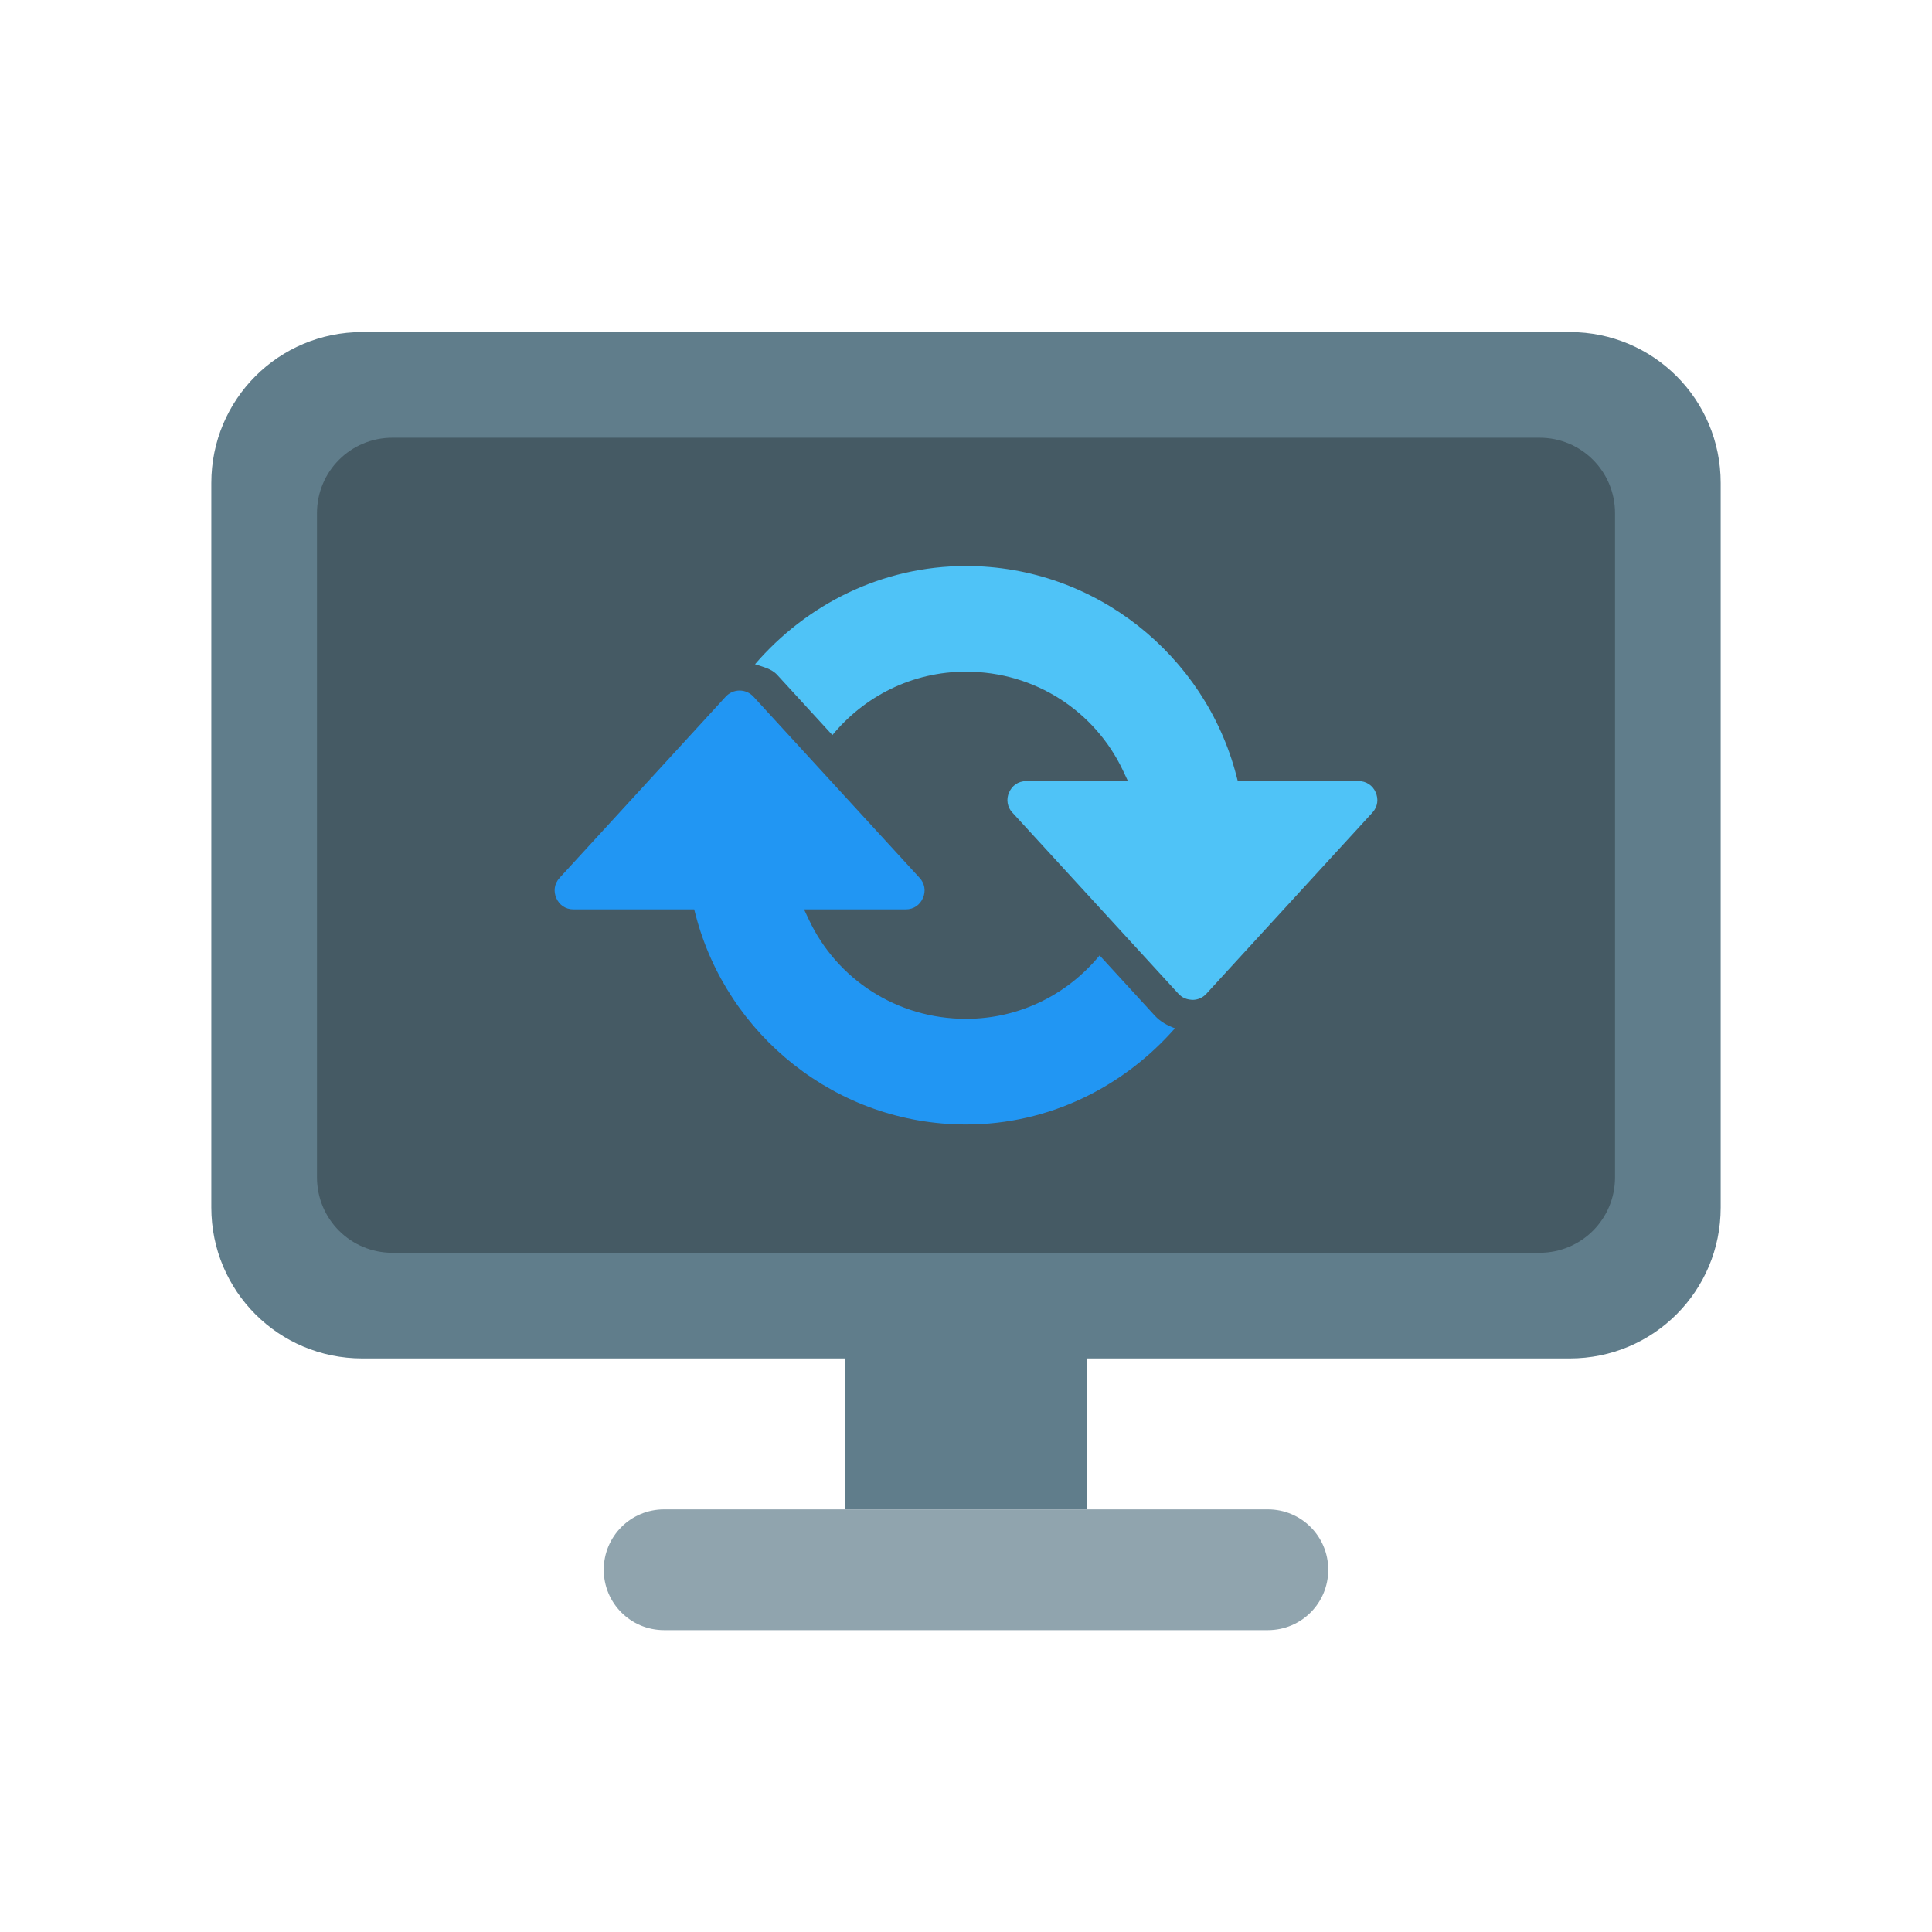
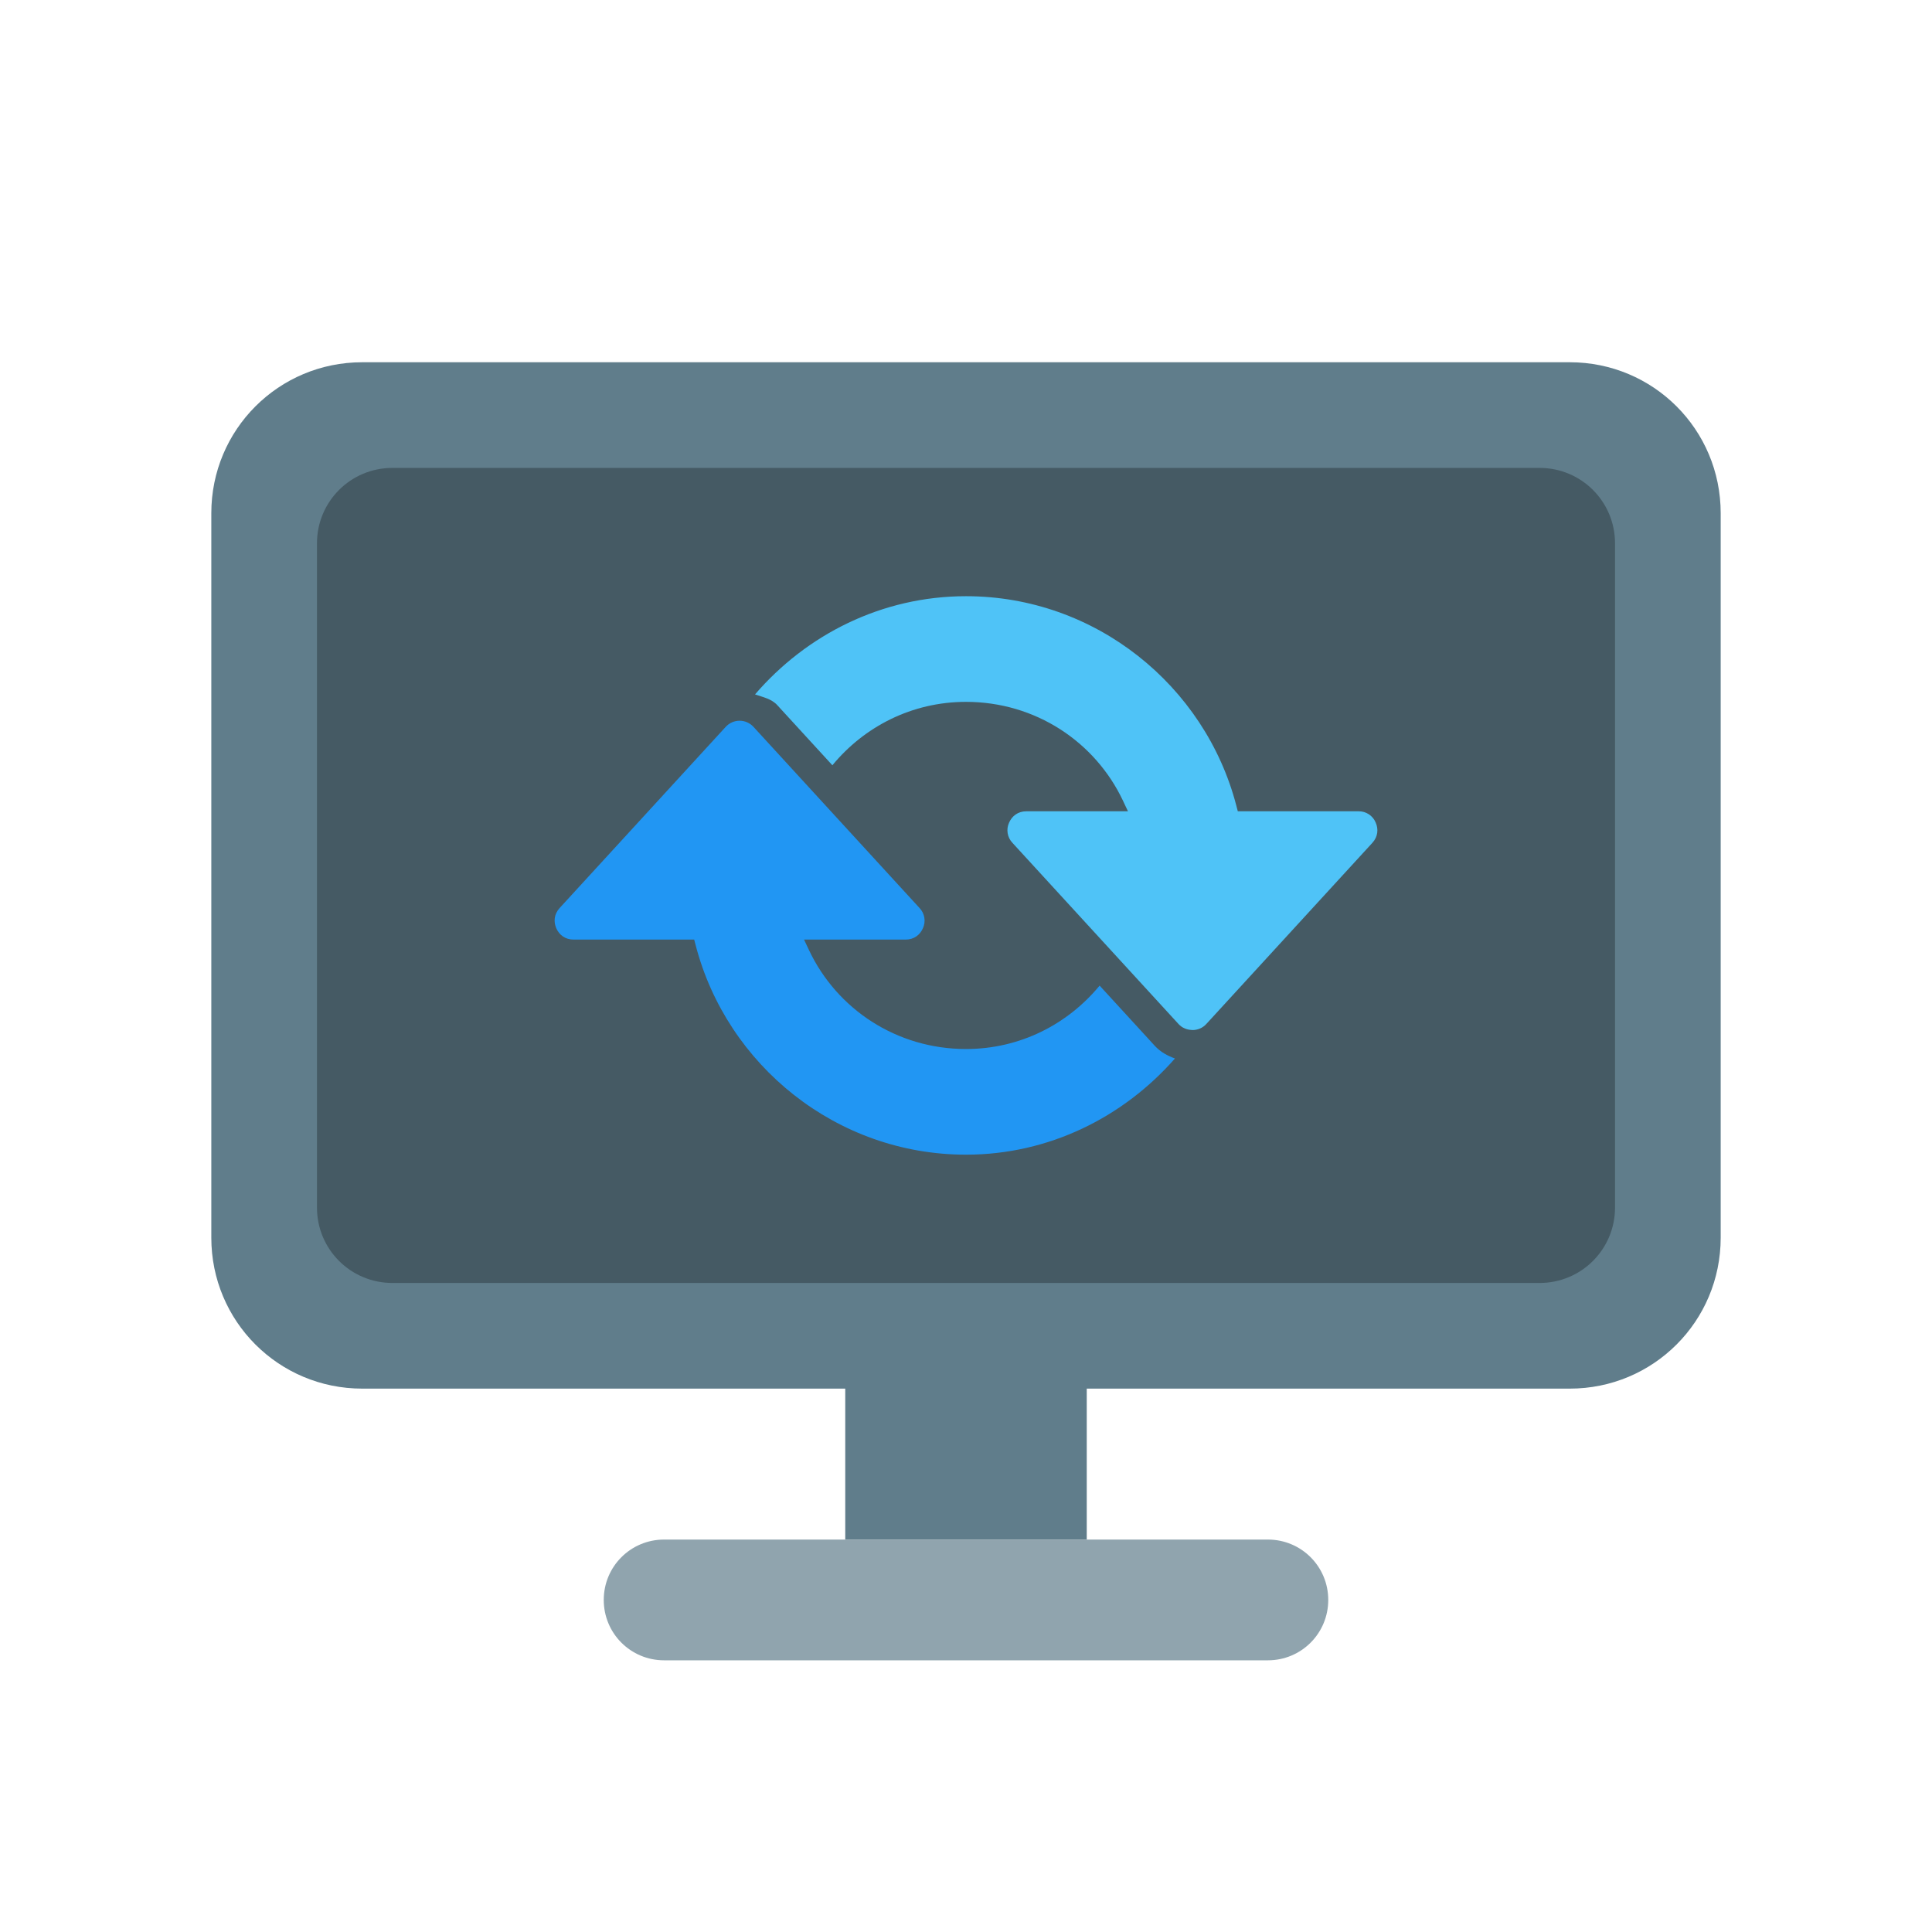
<svg xmlns="http://www.w3.org/2000/svg" viewBox="0 0 128 128">
-   <path fill="#607d8b" d="M24 22c-5.54 0-10 4.46-10 10v48c0 5.54 4.46 10 10 10h32v10h16V90h32c5.54 0 10-4.46 10-10V32c0-5.54-4.46-10-10-10z" />
-   <path fill="#455a64" d="M26 29h76c2.77 0 5 2.23 5 5v44c0 2.77-2.23 5-5 5H26c-2.77 0-5-2.23-5-5V34c0-2.77 2.23-5 5-5" />
-   <path fill="#90a4ae" d="M44 100h40c2.216 0 4 1.784 4 4s-1.784 4-4 4H44c-2.216 0-4-1.784-4-4s1.784-4 4-4" />
-   <path fill="#4fc3f7" d="M64 37.5c-5.588 0-10.575 2.554-13.977 6.506.524.183 1.089.291 1.471.709l3.654 3.986C57.251 46.15 60.407 44.5 64 44.5c4.608 0 8.555 2.653 10.393 6.535l.337.715H68c-.563 0-.954.318-1.143.746a1.21 1.21 0 0 0 .223 1.348l11 12q.084.09.191.168l.002.002.057.039h.002l.002.002.037.021h.002q.245.14.54.16h.001l.13.008c.324-.012.637-.14.876-.4l11-12c.38-.415.41-.92.223-1.348A1.21 1.21 0 0 0 90 51.75h-7.992l-.098-.375C79.842 43.424 72.577 37.5 64 37.5" overflow="visible" />
-   <path fill="#2196f3" d="M49 45.75a1.25 1.25 0 0 0-.92.406l-11 12c-.38.415-.41.92-.223 1.348.189.428.58.745 1.143.746h7.992l.098.375C48.158 68.576 55.423 74.5 64 74.5c5.521 0 10.445-2.502 13.844-6.373-.493-.177-.961-.43-1.338-.84l-.131-.142v-.002l-3.523-3.844C70.749 65.85 67.593 67.5 64 67.5c-4.608 0-8.555-2.653-10.393-6.535l-.337-.715H60c.563 0 .954-.318 1.143-.746a1.21 1.21 0 0 0-.223-1.348l-11-12a1.25 1.25 0 0 0-.92-.406" overflow="visible" />
+   <path fill="#607d8b" d="M24 24c-5.54 0-10 4.46-10 10v48c0 5.54 4.46 10 10 10h32v10h16V92h32c5.54 0 10-4.46 10-10V34c0-5.54-4.46-10-10-10z" />
+   <path fill="#455a64" d="M26 31h76c2.77 0 5 2.23 5 5v44c0 2.77-2.23 5-5 5H26c-2.77 0-5-2.23-5-5V36c0-2.77 2.23-5 5-5" />
+   <path fill="#90a4ae" d="M44 102h40c2.216 0 4 1.784 4 4s-1.784 4-4 4H44c-2.216 0-4-1.784-4-4s1.784-4 4-4" />
+   <path fill="#4fc3f7" d="M64 39.5c-5.588 0-10.575 2.554-13.977 6.506.524.183 1.089.291 1.471.709l3.654 3.986C57.251 48.15 60.407 46.5 64 46.5c4.608 0 8.555 2.653 10.393 6.535l.337.715H68c-.563 0-.954.318-1.143.746a1.21 1.21 0 0 0 .223 1.348l11 12q.084.09.191.168l.002.002.057.039h.002l.002.002.037.021h.002q.246.14.54.16h.001l.131.008c.323-.012.636-.14.875-.4l11-12c.38-.415.411-.92.223-1.348A1.21 1.21 0 0 0 90 53.75h-7.992l-.098-.375C79.842 45.424 72.577 39.5 64 39.5" overflow="visible" />
+   <path fill="#2196f3" d="M49 47.75a1.25 1.25 0 0 0-.92.406l-11 12c-.38.415-.41.92-.223 1.348.189.428.58.745 1.143.746h7.992l.098.375C48.158 70.576 55.423 76.5 64 76.5c5.521 0 10.445-2.502 13.844-6.373-.493-.177-.961-.43-1.338-.84l-.131-.142v-.002l-3.523-3.844C70.749 67.85 67.593 69.5 64 69.5c-4.608 0-8.555-2.653-10.393-6.535l-.337-.715H60c.563 0 .954-.318 1.143-.746a1.21 1.21 0 0 0-.223-1.348l-11-12a1.25 1.25 0 0 0-.92-.406" overflow="visible" />
</svg>
